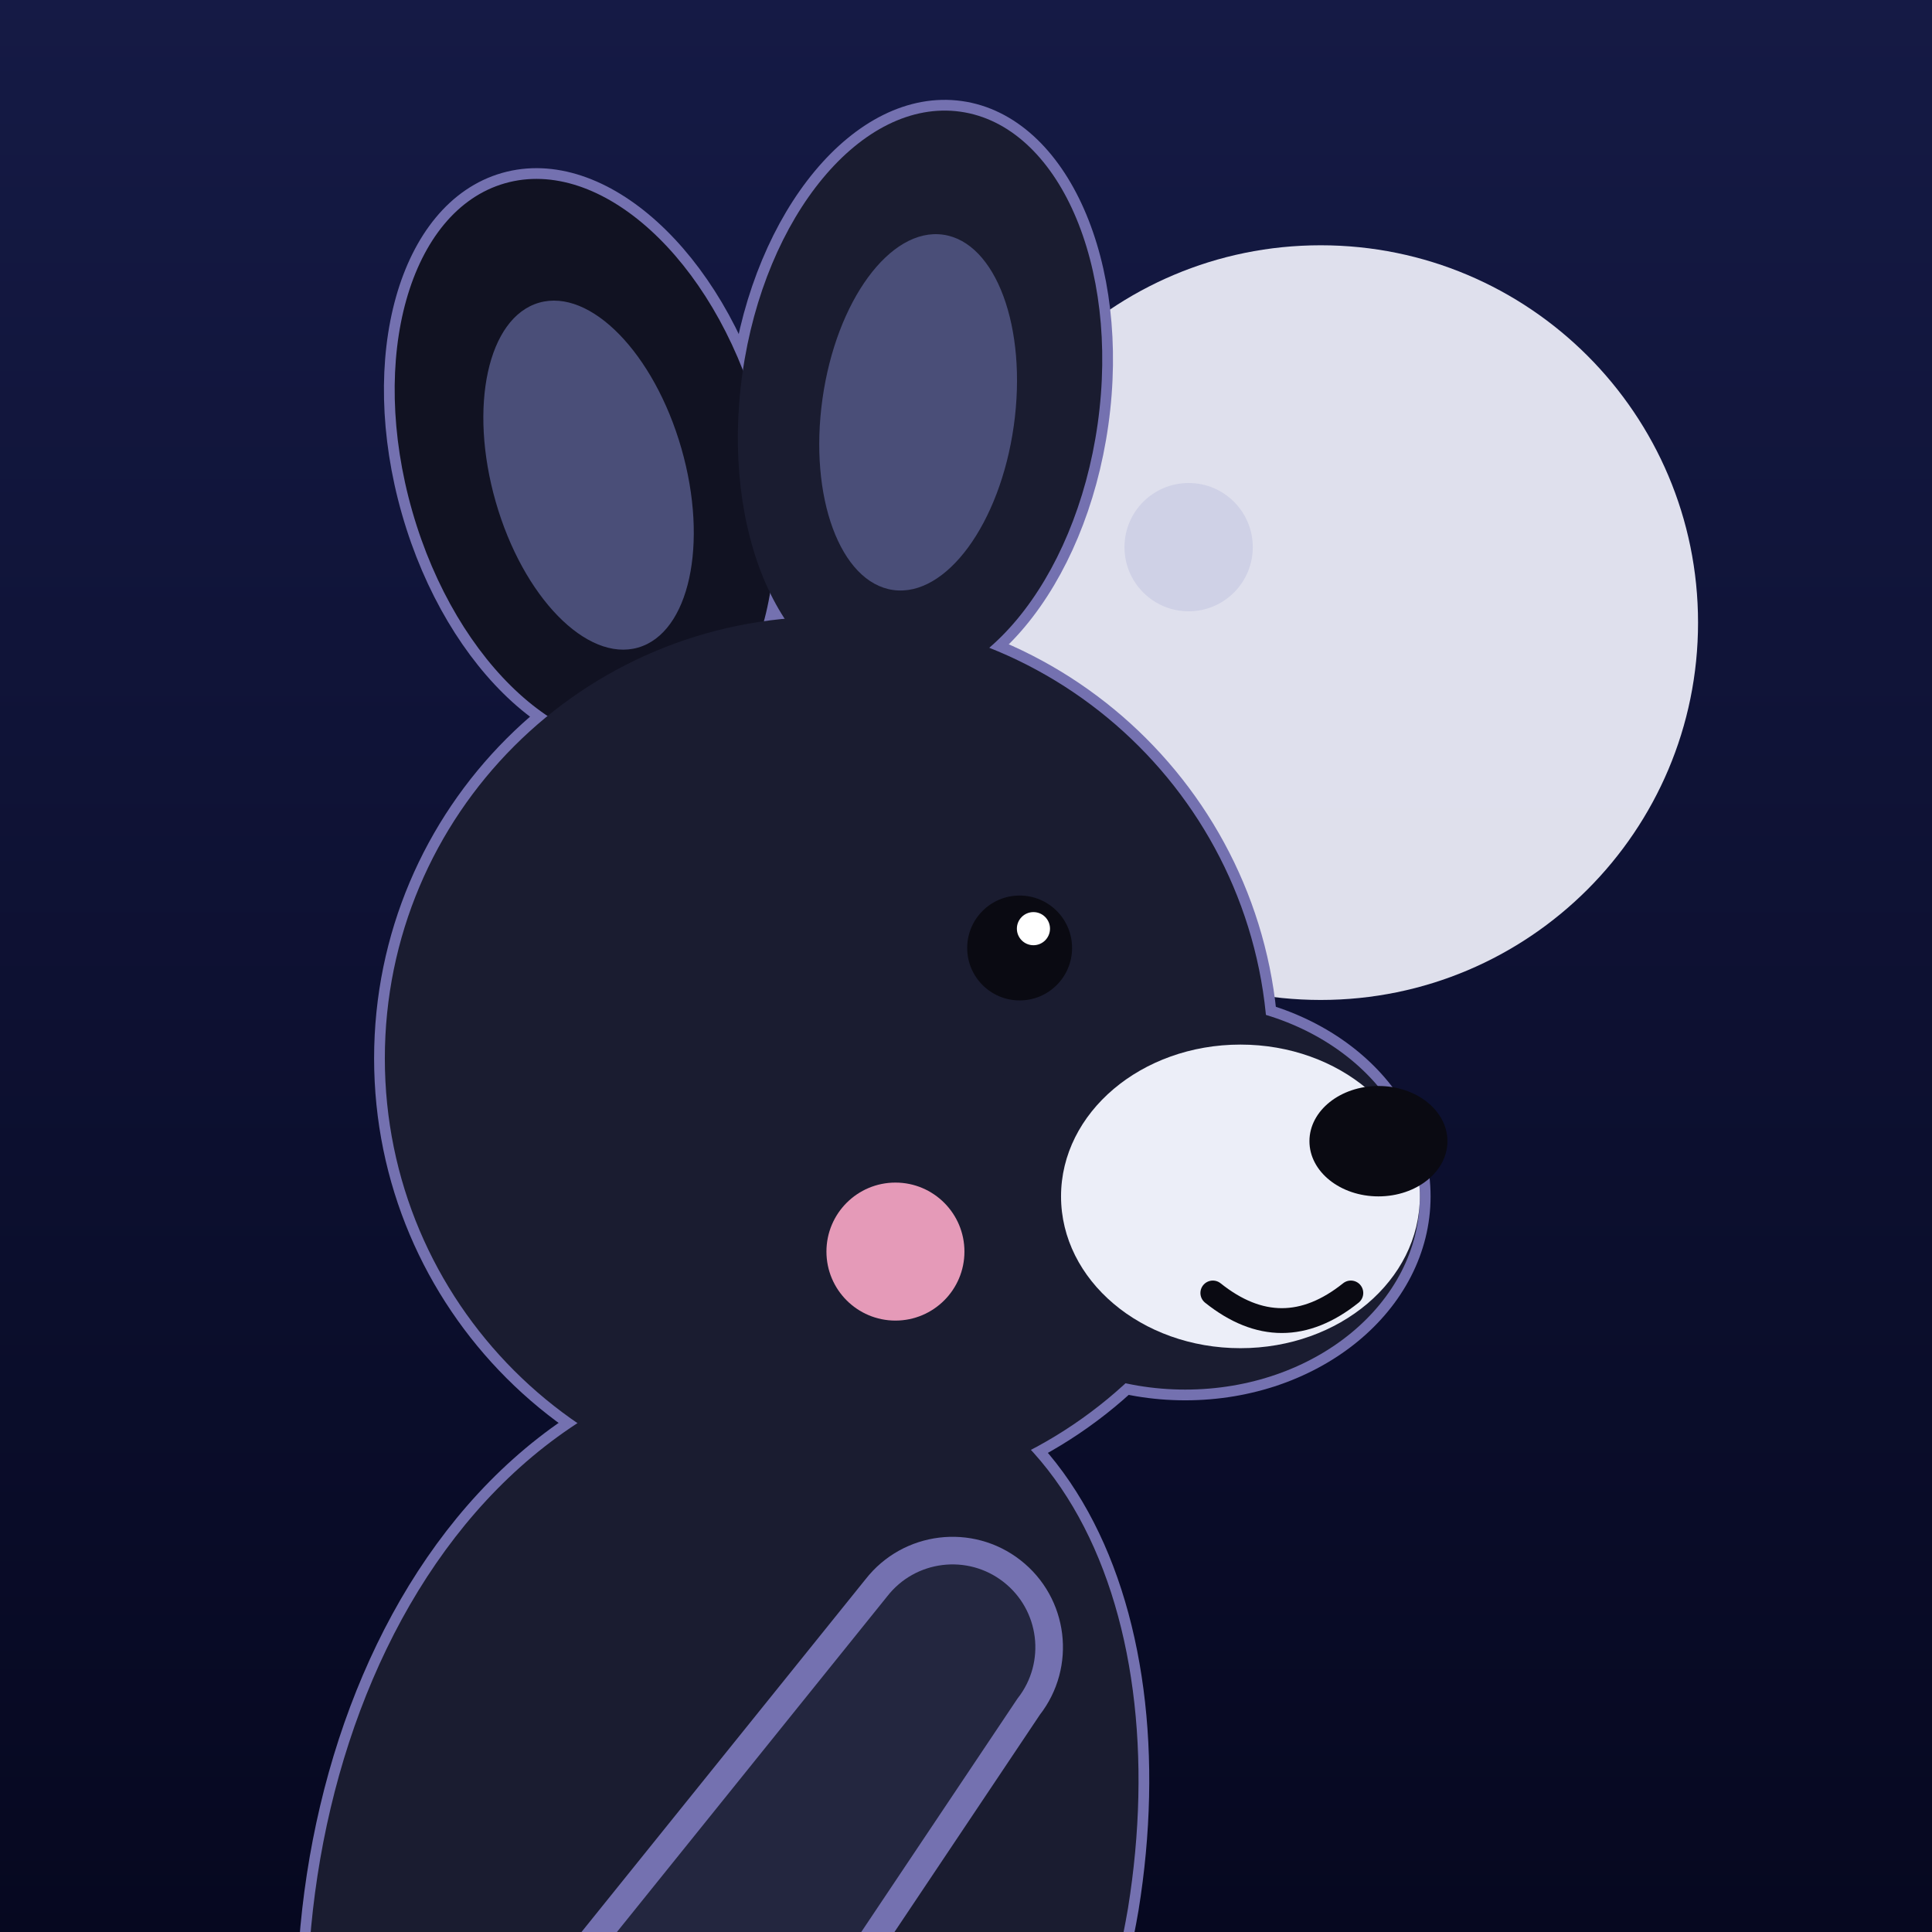
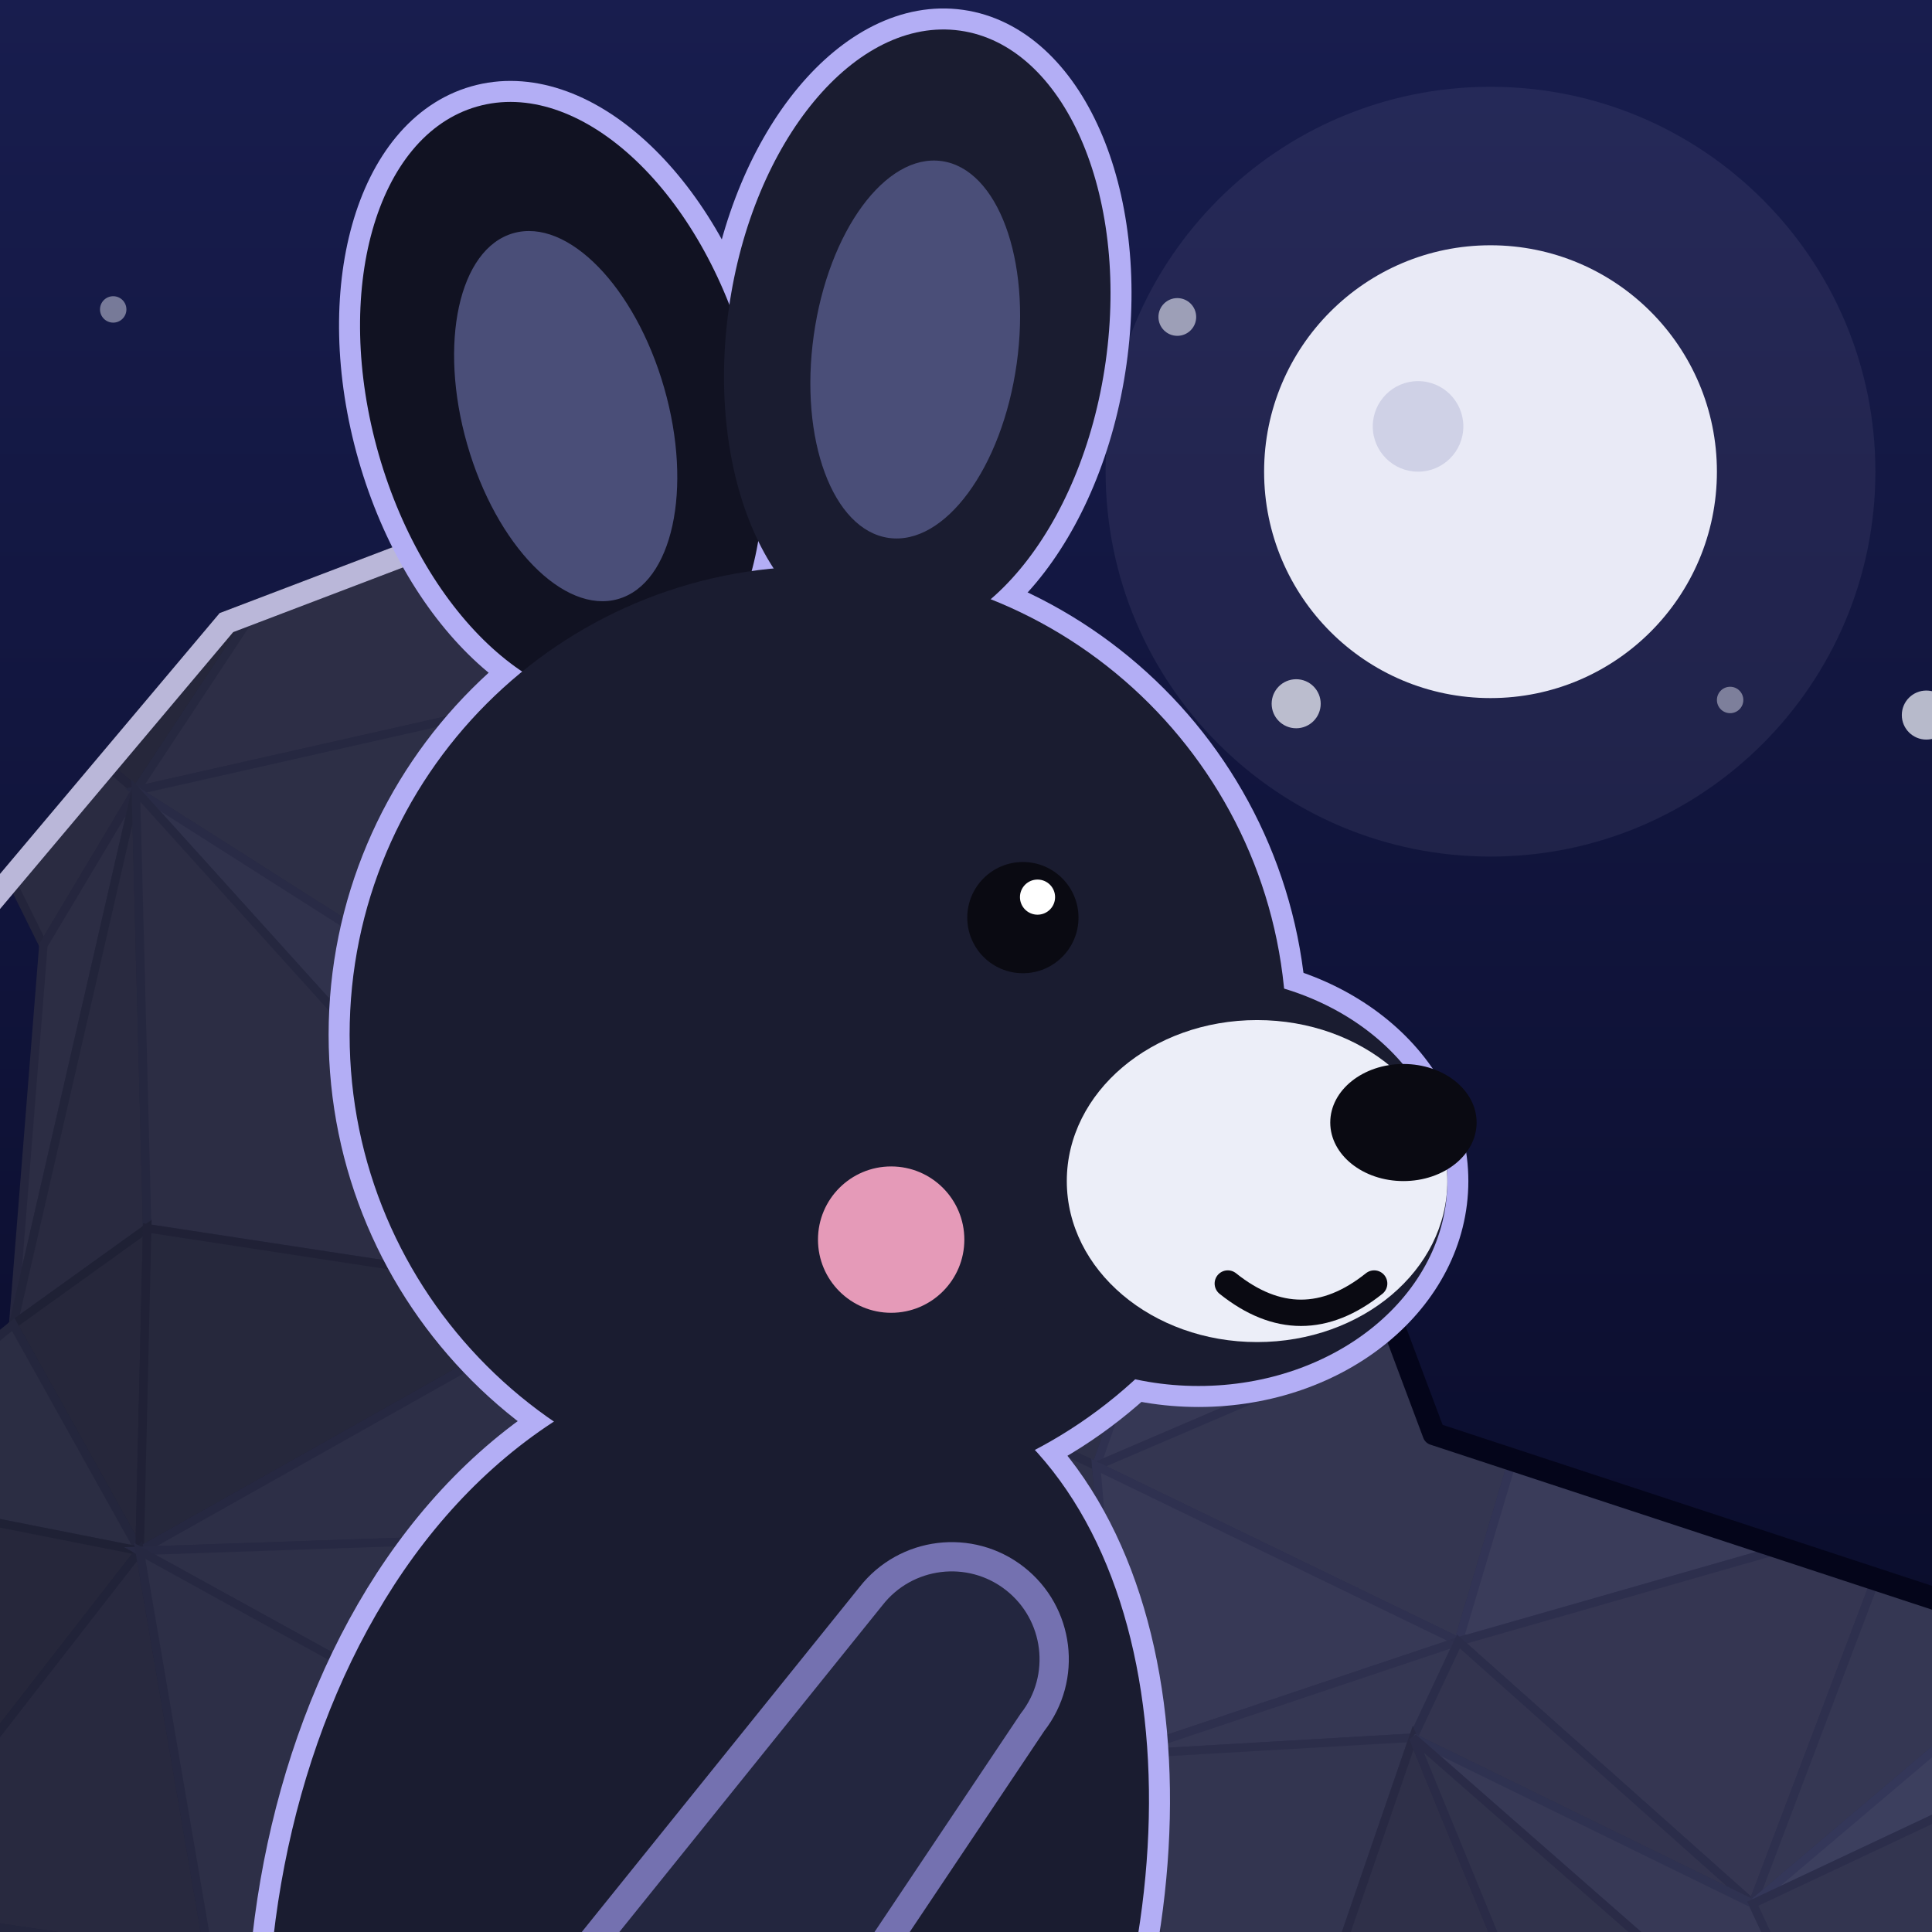
<svg xmlns="http://www.w3.org/2000/svg" viewBox="0 0 1024 1024" width="1024" height="1024" role="img" aria-label="App icon, Profile">
  <defs>
    <clipPath id="ic-profile-1024">
      <rect width="1024" height="1024" rx="0" />
    </clipPath>
    <linearGradient id="ib-profile-1024" x1="0" y1="0" x2="0" y2="1">
-       <stop offset="0" stop-color="#151A45" />
-       <stop offset="1" stop-color="#060820" />
+       <stop offset="0" stop-color="#181D4E" />
+       <stop offset="1" stop-color="#080A26" />
    </linearGradient>
  </defs>
  <g clip-path="url(#ic-profile-1024)">
    <rect width="1024" height="1024" fill="url(#ib-profile-1024)" />
-     <circle cx="700" cy="330" r="200" fill="#E9EAF6" opacity=".95" />
-     <circle cx="630" cy="290" r="34" fill="#CFD1E6" />
-     <svg x="0" y="0" width="1024" height="1024" viewBox="-48 -162 140 140" preserveAspectRatio="xMidYMid slice">
-       <g fill="#7471B0" stroke="#7471B0" stroke-width="1.556" stroke-linejoin="round">
+     <circle cx="917" cy="371" r="7" fill="#EEF0FA" opacity="0.45" />
+     <circle cx="290" cy="162" r="10" fill="#EEF0FA" opacity="0.6" />
+     <circle cx="687" cy="373" r="13" fill="#EEF0FA" opacity="0.75" />
+     <circle cx="60" cy="164" r="7" fill="#EEF0FA" opacity="0.45" />
+     <circle cx="457" cy="375" r="10" fill="#EEF0FA" opacity="0.6" />
+     <circle cx="854" cy="166" r="13" fill="#EEF0FA" opacity="0.75" />
+     <circle cx="227" cy="377" r="7" fill="#EEF0FA" opacity="0.45" />
+     <circle cx="624" cy="168" r="10" fill="#EEF0FA" opacity="0.6" />
+     <circle cx="1021" cy="379" r="13" fill="#EEF0FA" opacity="0.75" />
+     <circle cx="790" cy="250" r="204" fill="#E9E6FF" opacity=".07" />
+     <circle cx="790" cy="250" r="120" fill="#E9EAF6" />
+     <circle cx="751.6" cy="226" r="24" fill="#CFD1E6" />
+     <g>
+       <clipPath id="r-profile-1024">
+         <path d="M-40 1064 L-40 520 L120 330 L330 250 L520 300 L640 430 L700 600 L760 760 L1064 860 L1064 1064Z" />
+       </clipPath>
+       <g clip-path="url(#r-profile-1024)">
+         <path d="M-75,-83L153,-103L-58,132Z" fill="hsl(236 22% 21.5%)" stroke="hsl(236 26% 19.0%)" stroke-width="4.5" />
+         <path d="M153,-103L121,85L-58,132Z" fill="hsl(236 22% 19.0%)" stroke="hsl(236 26% 16.5%)" stroke-width="4.5" />
+         <path d="M153,-103L239,-95L121,85Z" fill="hsl(236 22% 19.0%)" stroke="hsl(236 26% 16.5%)" stroke-width="4.5" />
+         <path d="M239,-95L246,193L121,85Z" fill="hsl(236 22% 24.2%)" stroke="hsl(236 26% 21.7%)" stroke-width="4.5" />
+         <path d="M239,-95L491,1L427,155Z" fill="hsl(236 22% 23.7%)" stroke="hsl(236 26% 21.2%)" stroke-width="4.5" />
+         <path d="M239,-95L427,155L246,193Z" fill="hsl(236 22% 20.5%)" stroke="hsl(236 26% 18.0%)" stroke-width="4.5" />
+         <path d="M491,1L653,-87L705,100Z" fill="hsl(236 22% 27.9%)" stroke="hsl(236 26% 25.4%)" stroke-width="4.5" />
+         <path d="M491,1L705,100L427,155Z" fill="hsl(236 22% 26.0%)" stroke="hsl(236 26% 23.5%)" stroke-width="4.5" />
+         <path d="M653,-87L787,-28L705,100Z" fill="hsl(236 22% 26.5%)" stroke="hsl(236 26% 24.0%)" stroke-width="4.5" />
+         <path d="M787,-28L817,104L705,100Z" fill="hsl(236 22% 24.7%)" stroke="hsl(236 26% 22.2%)" stroke-width="4.5" />
+         <path d="M787,-28L964,-53L942,140Z" fill="hsl(236 22% 24.7%)" stroke="hsl(236 26% 22.2%)" stroke-width="4.5" />
+         <path d="M787,-28L942,140L817,104Z" fill="hsl(236 22% 25.7%)" stroke="hsl(236 26% 23.2%)" stroke-width="4.5" />
+         <path d="M964,-53L1121,-84L942,140Z" fill="hsl(236 22% 25.9%)" stroke="hsl(236 26% 23.4%)" stroke-width="4.5" />
+         <path d="M1121,-84L1083,122L942,140Z" fill="hsl(236 22% 29.5%)" stroke="hsl(236 26% 27.0%)" stroke-width="4.5" />
+         <path d="M1121,-84L1285,-45L1083,122Z" fill="hsl(236 22% 31.0%)" stroke="hsl(236 26% 28.5%)" stroke-width="4.5" />
+         <path d="M1285,-45L1383,178L1083,122Z" fill="hsl(236 22% 30.7%)" stroke="hsl(236 26% 28.2%)" stroke-width="4.5" />
+         <path d="M-58,132L121,85L193,236Z" fill="hsl(236 22% 22.4%)" stroke="hsl(236 26% 19.9%)" stroke-width="4.5" />
+         <path d="M-58,132L193,236L-84,285Z" fill="hsl(236 22% 22.2%)" stroke="hsl(236 26% 19.7%)" stroke-width="4.5" />
+         <path d="M121,85L246,193L307,366Z" fill="hsl(236 22% 19.8%)" stroke="hsl(236 26% 17.3%)" stroke-width="4.5" />
+         <path d="M121,85L307,366L193,236Z" fill="hsl(236 22% 23.3%)" stroke="hsl(236 26% 20.8%)" stroke-width="4.5" />
+         <path d="M246,193L427,155L307,366Z" fill="hsl(236 22% 23.4%)" stroke="hsl(236 26% 20.9%)" stroke-width="4.5" />
+         <path d="M427,155L428,284L307,366Z" fill="hsl(236 22% 21.7%)" stroke="hsl(236 26% 19.2%)" stroke-width="4.5" />
+         <path d="M427,155L705,100L589,253Z" fill="hsl(236 22% 23.9%)" stroke="hsl(236 26% 21.4%)" stroke-width="4.5" />
+         <path d="M427,155L589,253L428,284Z" fill="hsl(236 22% 23.6%)" stroke="hsl(236 26% 21.1%)" stroke-width="4.5" />
+         <path d="M705,100L817,104L751,348Z" fill="hsl(236 22% 24.1%)" stroke="hsl(236 26% 21.6%)" stroke-width="4.5" />
+         <path d="M705,100L751,348L589,253Z" fill="hsl(236 22% 22.7%)" stroke="hsl(236 26% 20.2%)" stroke-width="4.5" />
+         <path d="M817,104L942,140L751,348Z" fill="hsl(236 22% 26.2%)" stroke="hsl(236 26% 23.7%)" stroke-width="4.5" />
+         <path d="M942,140L949,240L751,348Z" fill="hsl(236 22% 24.8%)" stroke="hsl(236 26% 22.3%)" stroke-width="4.5" />
+         <path d="M942,140L1083,122L949,240Z" fill="hsl(236 22% 25.9%)" stroke="hsl(236 26% 23.4%)" stroke-width="4.5" />
+         <path d="M1083,122L1090,335L949,240Z" fill="hsl(236 22% 30.9%)" stroke="hsl(236 26% 28.4%)" stroke-width="4.5" />
+         <path d="M1083,122L1383,178L1090,335Z" fill="hsl(236 22% 30.6%)" stroke="hsl(236 26% 28.1%)" stroke-width="4.5" />
+         <path d="M1383,178L1307,268L1090,335Z" fill="hsl(236 22% 31.0%)" stroke="hsl(236 26% 28.5%)" stroke-width="4.5" />
+         <path d="M-84,285L193,236L72,419Z" fill="hsl(236 22% 19.0%)" stroke="hsl(236 26% 16.5%)" stroke-width="4.5" />
+         <path d="M-84,285L72,419L23,501Z" fill="hsl(236 22% 20.9%)" stroke="hsl(236 26% 18.4%)" stroke-width="4.5" />
+         <path d="M193,236L307,366L72,419Z" fill="hsl(236 22% 22.5%)" stroke="hsl(236 26% 20.0%)" stroke-width="4.5" />
+         <path d="M307,366L245,529L72,419Z" fill="hsl(236 22% 22.6%)" stroke="hsl(236 26% 20.1%)" stroke-width="4.5" />
+         <path d="M307,366L428,284L245,529Z" fill="hsl(236 22% 19.9%)" stroke="hsl(236 26% 17.4%)" stroke-width="4.5" />
+         <path d="M428,284L488,461L245,529Z" fill="hsl(236 22% 23.4%)" stroke="hsl(236 26% 20.9%)" stroke-width="4.5" />
+         <path d="M428,284L589,253L488,461Z" fill="hsl(236 22% 22.6%)" stroke="hsl(236 26% 20.1%)" stroke-width="4.5" />
+         <path d="M589,253L591,403L488,461Z" fill="hsl(236 22% 26.9%)" stroke="hsl(236 26% 24.4%)" stroke-width="4.5" />
+         <path d="M589,253L751,348L591,403Z" fill="hsl(236 22% 22.8%)" stroke="hsl(236 26% 20.3%)" stroke-width="4.5" />
+         <path d="M751,348L839,519L591,403Z" fill="hsl(236 22% 26.3%)" stroke="hsl(236 26% 23.8%)" stroke-width="4.5" />
+         <path d="M751,348L949,240L839,519Z" fill="hsl(236 22% 25.2%)" stroke="hsl(236 26% 22.7%)" stroke-width="4.5" />
+         <path d="M949,240L987,415L839,519Z" fill="hsl(236 22% 27.8%)" stroke="hsl(236 26% 25.3%)" stroke-width="4.5" />
+         <path d="M949,240L1090,335L1212,516Z" fill="hsl(236 22% 29.9%)" stroke="hsl(236 26% 27.4%)" stroke-width="4.5" />
+         <path d="M949,240L1212,516L987,415Z" fill="hsl(236 22% 26.3%)" stroke="hsl(236 26% 23.8%)" stroke-width="4.5" />
+         <path d="M1090,335L1307,268L1324,406Z" fill="hsl(236 22% 31.0%)" stroke="hsl(236 26% 28.5%)" stroke-width="4.5" />
+         <path d="M1090,335L1324,406L1212,516Z" fill="hsl(236 22% 31.0%)" stroke="hsl(236 26% 28.5%)" stroke-width="4.5" />
+         <path d="M23,501L72,419L7,702Z" fill="hsl(236 22% 21.9%)" stroke="hsl(236 26% 19.4%)" stroke-width="4.5" />
+         <path d="M72,419L78,651L7,702Z" fill="hsl(236 22% 20.5%)" stroke="hsl(236 26% 18.0%)" stroke-width="4.5" />
+         <path d="M72,419L245,529L314,687Z" fill="hsl(236 22% 24.3%)" stroke="hsl(236 26% 21.8%)" stroke-width="4.5" />
+         <path d="M72,419L314,687L78,651Z" fill="hsl(236 22% 22.0%)" stroke="hsl(236 26% 19.5%)" stroke-width="4.5" />
+         <path d="M245,529L488,461L314,687Z" fill="hsl(236 22% 24.5%)" stroke="hsl(236 26% 22.0%)" stroke-width="4.5" />
+         <path d="M488,461L534,599L314,687Z" fill="hsl(236 22% 21.5%)" stroke="hsl(236 26% 19.0%)" stroke-width="4.5" />
+         <path d="M488,461L591,403L639,611Z" fill="hsl(236 22% 22.2%)" stroke="hsl(236 26% 19.7%)" stroke-width="4.5" />
+         <path d="M488,461L639,611L534,599Z" fill="hsl(236 22% 27.1%)" stroke="hsl(236 26% 24.6%)" stroke-width="4.5" />
+         <path d="M591,403L839,519L833,669Z" fill="hsl(236 22% 24.1%)" stroke="hsl(236 26% 21.6%)" stroke-width="4.5" />
+         <path d="M591,403L833,669L639,611Z" fill="hsl(236 22% 23.8%)" stroke="hsl(236 26% 21.3%)" stroke-width="4.5" />
+         <path d="M839,519L987,415L1038,577Z" fill="hsl(236 22% 26.3%)" stroke="hsl(236 26% 23.8%)" stroke-width="4.5" />
+         <path d="M839,519L1038,577L833,669Z" fill="hsl(236 22% 30.4%)" stroke="hsl(236 26% 27.9%)" stroke-width="4.5" />
+         <path d="M987,415L1212,516L1038,577Z" fill="hsl(236 22% 31.0%)" stroke="hsl(236 26% 28.5%)" stroke-width="4.5" />
+         <path d="M1212,516L1190,703L1038,577Z" fill="hsl(236 22% 28.4%)" stroke="hsl(236 26% 25.9%)" stroke-width="4.5" />
+         <path d="M1212,516L1324,406L1190,703Z" fill="hsl(236 22% 31.0%)" stroke="hsl(236 26% 28.5%)" stroke-width="4.5" />
+         <path d="M1324,406L1284,621L1190,703Z" fill="hsl(236 22% 30.0%)" stroke="hsl(236 26% 27.5%)" stroke-width="4.5" />
+         <path d="M7,702L78,651L74,822Z" fill="hsl(236 22% 19.0%)" stroke="hsl(236 26% 16.5%)" stroke-width="4.5" />
+         <path d="M7,702L74,822L-98,788Z" fill="hsl(236 22% 21.6%)" stroke="hsl(236 26% 19.1%)" stroke-width="4.5" />
+         <path d="M78,651L314,687L74,822Z" fill="hsl(236 22% 19.3%)" stroke="hsl(236 26% 16.8%)" stroke-width="4.5" />
+         <path d="M314,687L278,815L74,822Z" fill="hsl(236 22% 22.7%)" stroke="hsl(236 26% 20.2%)" stroke-width="4.5" />
+         <path d="M314,687L534,599L278,815Z" fill="hsl(236 22% 20.4%)" stroke="hsl(236 26% 17.9%)" stroke-width="4.5" />
+         <path d="M534,599L515,746L278,815Z" fill="hsl(236 22% 25.1%)" stroke="hsl(236 26% 22.6%)" stroke-width="4.5" />
+         <path d="M534,599L639,611L515,746Z" fill="hsl(236 22% 27.1%)" stroke="hsl(236 26% 24.6%)" stroke-width="4.5" />
+         <path d="M639,611L581,777L515,746Z" fill="hsl(236 22% 23.2%)" stroke="hsl(236 26% 20.7%)" stroke-width="4.5" />
+         <path d="M639,611L833,669L581,777Z" fill="hsl(236 22% 27.3%)" stroke="hsl(236 26% 24.8%)" stroke-width="4.5" />
+         <path d="M833,669L773,870L581,777Z" fill="hsl(236 22% 26.0%)" stroke="hsl(236 26% 23.5%)" stroke-width="4.5" />
+         <path d="M833,669L1038,577L1007,803Z" fill="hsl(236 22% 30.4%)" stroke="hsl(236 26% 27.9%)" stroke-width="4.5" />
+         <path d="M833,669L1007,803L773,870Z" fill="hsl(236 22% 29.0%)" stroke="hsl(236 26% 26.5%)" stroke-width="4.5" />
+         <path d="M1038,577L1190,703L1007,803Z" fill="hsl(236 22% 29.2%)" stroke="hsl(236 26% 26.7%)" stroke-width="4.5" />
+         <path d="M1190,703L1145,826L1007,803Z" fill="hsl(236 22% 27.5%)" stroke="hsl(236 26% 25.0%)" stroke-width="4.5" />
+         <path d="M1190,703L1284,621L1279,799Z" fill="hsl(236 22% 31.0%)" stroke="hsl(236 26% 28.5%)" stroke-width="4.5" />
+         <path d="M1190,703L1279,799L1145,826Z" fill="hsl(236 22% 31.0%)" stroke="hsl(236 26% 28.5%)" stroke-width="4.5" />
+         <path d="M-98,788L74,822L-73,1011Z" fill="hsl(236 22% 19.0%)" stroke="hsl(236 26% 16.5%)" stroke-width="4.5" />
+         <path d="M74,822L111,1038L-73,1011Z" fill="hsl(236 22% 20.1%)" stroke="hsl(236 26% 17.6%)" stroke-width="4.5" />
+         <path d="M74,822L278,815L308,951Z" fill="hsl(236 22% 23.2%)" stroke="hsl(236 26% 20.7%)" stroke-width="4.5" />
+         <path d="M74,822L308,951L111,1038Z" fill="hsl(236 22% 22.8%)" stroke="hsl(236 26% 20.3%)" stroke-width="4.5" />
+         <path d="M278,815L515,746L517,1044Z" fill="hsl(236 22% 25.8%)" stroke="hsl(236 26% 23.3%)" stroke-width="4.5" />
+         <path d="M278,815L517,1044L308,951Z" fill="hsl(236 22% 21.9%)" stroke="hsl(236 26% 19.4%)" stroke-width="4.5" />
+         <path d="M515,746L581,777L594,930Z" fill="hsl(236 22% 23.7%)" stroke="hsl(236 26% 21.2%)" stroke-width="4.5" />
+         <path d="M515,746L594,930L517,1044Z" fill="hsl(236 22% 21.7%)" stroke="hsl(236 26% 19.2%)" stroke-width="4.5" />
+         <path d="M581,777L773,870L594,930Z" fill="hsl(236 22% 27.5%)" stroke="hsl(236 26% 25.0%)" stroke-width="4.5" />
+         <path d="M773,870L749,921L594,930Z" fill="hsl(236 22% 26.7%)" stroke="hsl(236 26% 24.2%)" stroke-width="4.5" />
+         <path d="M773,870L1007,803L929,1009Z" fill="hsl(236 22% 26.4%)" stroke="hsl(236 26% 23.9%)" stroke-width="4.5" />
+         <path d="M773,870L929,1009L749,921Z" fill="hsl(236 22% 25.4%)" stroke="hsl(236 26% 22.9%)" stroke-width="4.5" />
+         <path d="M1007,803L1145,826L929,1009Z" fill="hsl(236 22% 26.8%)" stroke="hsl(236 26% 24.3%)" stroke-width="4.5" />
+         <path d="M1145,826L1116,921L929,1009Z" fill="hsl(236 22% 30.3%)" stroke="hsl(236 26% 27.8%)" stroke-width="4.5" />
+         <path d="M1145,826L1279,799L1116,921Z" fill="hsl(236 22% 27.5%)" stroke="hsl(236 26% 25.0%)" stroke-width="4.5" />
+         <path d="M1279,799L1378,973L1116,921Z" fill="hsl(236 22% 31.0%)" stroke="hsl(236 26% 28.5%)" stroke-width="4.5" />
+         <path d="M-73,1011L111,1038L156,1099Z" fill="hsl(236 22% 21.5%)" stroke="hsl(236 26% 19.0%)" stroke-width="4.5" />
+         <path d="M-73,1011L156,1099L-34,1197Z" fill="hsl(236 22% 20.2%)" stroke="hsl(236 26% 17.7%)" stroke-width="4.5" />
+         <path d="M111,1038L308,951L322,1154Z" fill="hsl(236 22% 24.6%)" stroke="hsl(236 26% 22.1%)" stroke-width="4.5" />
+         <path d="M111,1038L322,1154L156,1099Z" fill="hsl(236 22% 20.8%)" stroke="hsl(236 26% 18.3%)" stroke-width="4.5" />
+         <path d="M308,951L517,1044L322,1154Z" fill="hsl(236 22% 21.5%)" stroke="hsl(236 26% 19.0%)" stroke-width="4.5" />
+         <path d="M517,1044L533,1082L322,1154Z" fill="hsl(236 22% 22.6%)" stroke="hsl(236 26% 20.1%)" stroke-width="4.5" />
+         <path d="M517,1044L594,930L533,1082Z" fill="hsl(236 22% 24.3%)" stroke="hsl(236 26% 21.8%)" stroke-width="4.5" />
+         <path d="M594,930L651,1206L533,1082Z" fill="hsl(236 22% 25.0%)" stroke="hsl(236 26% 22.5%)" stroke-width="4.5" />
+         <path d="M594,930L749,921L651,1206Z" fill="hsl(236 22% 25.6%)" stroke="hsl(236 26% 23.1%)" stroke-width="4.5" />
+         <path d="M749,921L849,1165L651,1206Z" fill="hsl(236 22% 23.5%)" stroke="hsl(236 26% 21.0%)" stroke-width="4.5" />
+         <path d="M749,921L929,1009L984,1127Z" fill="hsl(236 22% 27.6%)" stroke="hsl(236 26% 25.1%)" stroke-width="4.5" />
+         <path d="M749,921L984,1127L849,1165Z" fill="hsl(236 22% 24.5%)" stroke="hsl(236 26% 22.0%)" stroke-width="4.5" />
+         <path d="M929,1009L1116,921L984,1127Z" fill="hsl(236 22% 25.7%)" stroke="hsl(236 26% 23.2%)" stroke-width="4.5" />
+         <path d="M1116,921L1102,1136L984,1127Z" fill="hsl(236 22% 28.6%)" stroke="hsl(236 26% 26.1%)" stroke-width="4.5" />
+         <path d="M1116,921L1378,973L1367,1109Z" fill="hsl(236 22% 28.2%)" stroke="hsl(236 26% 25.7%)" stroke-width="4.5" />
+         <path d="M1116,921L1367,1109L1102,1136Z" fill="hsl(236 22% 28.9%)" stroke="hsl(236 26% 26.4%)" stroke-width="4.5" />
+         <path d="M-34,1197L156,1099L27,1355Z" fill="hsl(236 22% 19.0%)" stroke="hsl(236 26% 16.5%)" stroke-width="4.5" />
+         <path d="M156,1099L164,1365L27,1355Z" fill="hsl(236 22% 19.0%)" stroke="hsl(236 26% 16.5%)" stroke-width="4.5" />
+         <path d="M156,1099L322,1154L164,1365Z" fill="hsl(236 22% 21.8%)" stroke="hsl(236 26% 19.3%)" stroke-width="4.5" />
+         <path d="M322,1154L285,1258L164,1365Z" fill="hsl(236 22% 20.9%)" stroke="hsl(236 26% 18.4%)" stroke-width="4.5" />
+         <path d="M322,1154L533,1082L285,1258Z" fill="hsl(236 22% 21.1%)" stroke="hsl(236 26% 18.6%)" stroke-width="4.5" />
+         <path d="M533,1082L537,1303L285,1258Z" fill="hsl(236 22% 23.4%)" stroke="hsl(236 26% 20.9%)" stroke-width="4.5" />
+         <path d="M533,1082L651,1206L647,1335Z" fill="hsl(236 22% 26.8%)" stroke="hsl(236 26% 24.3%)" stroke-width="4.5" />
+         <path d="M533,1082L647,1335L537,1303Z" fill="hsl(236 22% 22.4%)" stroke="hsl(236 26% 19.9%)" stroke-width="4.5" />
+         <path d="M651,1206L849,1165L875,1375Z" fill="hsl(236 22% 25.8%)" stroke="hsl(236 26% 23.3%)" stroke-width="4.5" />
+         <path d="M651,1206L875,1375L647,1335Z" fill="hsl(236 22% 28.6%)" stroke="hsl(236 26% 26.1%)" stroke-width="4.5" />
+         <path d="M849,1165L984,1127L1017,1253Z" fill="hsl(236 22% 28.9%)" stroke="hsl(236 26% 26.4%)" stroke-width="4.5" />
+         <path d="M849,1165L1017,1253L875,1375Z" fill="hsl(236 22% 29.6%)" stroke="hsl(236 26% 27.1%)" stroke-width="4.5" />
+         <path d="M984,1127L1102,1136L1184,1262Z" fill="hsl(236 22% 30.9%)" stroke="hsl(236 26% 28.4%)" stroke-width="4.5" />
+         <path d="M984,1127L1184,1262L1017,1253Z" fill="hsl(236 22% 27.3%)" stroke="hsl(236 26% 24.8%)" stroke-width="4.5" />
+         <path d="M1102,1136L1367,1109L1324,1373Z" fill="hsl(236 22% 31.0%)" stroke="hsl(236 26% 28.5%)" stroke-width="4.5" />
+         <path d="M1102,1136L1324,1373L1184,1262Z" fill="hsl(236 22% 29.5%)" stroke="hsl(236 26% 27.0%)" stroke-width="4.5" />
+       </g>
+       <path d="M-40 1064 L-40 520 L120 330 L330 250 L520 300 L640 430 L700 600 L760 760 L1064 860 L1064 1064Z" fill="none" stroke="#04051A" stroke-width="12" stroke-linejoin="round" />
+       <path d="M-40 520 L120 330 L330 250 L520 300 L640 430" fill="none" stroke="#D9D6FA" stroke-width="12" stroke-linecap="round" opacity=".85" />
+     </g>
+     <svg x="0" y="0" width="1024" height="1024" viewBox="-44 -156 132 132" preserveAspectRatio="xMidYMid slice">
+       <g fill="#B3AEF5" stroke="#B3AEF5" stroke-width="2.87" stroke-linejoin="round">
        <g transform="translate(0 0)">
          <g data-part="body" transform="translate(0 0) rotate(4)">
            <g data-part="tail" transform="translate(-18 -4) rotate(-6)">
              <g>
                <path d="M4 -16 C-18 -14 -40 0 -54 18 C-58 24 -53 30 -47 26 C-32 16 -16 12 4 12Z" />
              </g>
            </g>
            <g data-part="thighFar" transform="translate(-4 -12) rotate(4)">
              <g data-part="shinFar" transform="translate(12 28) rotate(10)">
                <g>
                  <path d="M-6 0 L-5 16 A5 5 0 0 0 5 16 L6 0 A6 6 0 0 0 -6 0Z" />
                </g>
                <g data-part="shoeFar" transform="translate(0 20) rotate(-14)">
                  <g>
                    <g transform="scale(1.2)">
                      <path d="M-6 -12 C-12 -10 -13 4 -9 11 C-2 13 8 10 16 10 C22 10 27 12 30 11 C33 9 31 3 26 0 C20 -4 12 -6 7 -11 C3 -15 -2 -14 -6 -12Z" fill="#0B0C16" />
                    </g>
                  </g>
                </g>
              </g>
              <g>
                <ellipse cx="6" cy="12" rx="19" ry="22" transform="rotate(-20 6 12)" />
              </g>
            </g>
            <g data-part="armFar" transform="translate(12 -46) rotate(14)">
              <g>
                <path d="M-7 0 L-7.5 34 A8.5 8.5 0 0 0 9.5 34 L7 0 A7 7 0 0 0 -7 0Z" />
              </g>
            </g>
            <g>
              <path d="M-24 0 C-32 -24 -24 -58 2 -64 C24 -68 34 -48 32 -26 C30 -6 20 6 2 8 C-12 9 -20 6 -24 0Z" />
            </g>
            <g data-part="head" transform="translate(8 -56) rotate(-4)">
              <g data-part="earFar" transform="translate(-12 -54) rotate(-16)">
                <g>
                  <ellipse cx="0" cy="-20" rx="13" ry="21" />
                </g>
              </g>
              <g>
                <circle cx="0" cy="-30" r="32" />
                <ellipse cx="26" cy="-20" rx="17" ry="14" />
              </g>
              <g data-part="earNear" transform="translate(4 -58) rotate(8)">
                <g>
                  <ellipse cx="0" cy="-20" rx="13" ry="21" />
                </g>
              </g>
            </g>
            <g data-part="thighNear" transform="translate(2 -10) rotate(-6)">
              <g data-part="shinNear" transform="translate(12 28) rotate(18)">
                <g>
                  <path d="M-6 0 L-5 16 A5 5 0 0 0 5 16 L6 0 A6 6 0 0 0 -6 0Z" />
                </g>
                <g data-part="shoeNear" transform="translate(0 20) rotate(-12)">
                  <g>
                    <g transform="scale(1.2)">
                      <path d="M-6 -12 C-12 -10 -13 4 -9 11 C-2 13 8 10 16 10 C22 10 27 12 30 11 C33 9 31 3 26 0 C20 -4 12 -6 7 -11 C3 -15 -2 -14 -6 -12Z" fill="#0B0C16" />
                    </g>
                  </g>
                </g>
              </g>
              <g>
                <ellipse cx="6" cy="12" rx="19" ry="22" transform="rotate(-20 6 12)" />
              </g>
            </g>
            <g data-part="armNear" transform="translate(18 -44) rotate(34)">
              <g>
                <path d="M-7 0 L-7.5 34 A8.5 8.5 0 0 0 9.5 34 L7 0 A7 7 0 0 0 -7 0Z" />
              </g>
            </g>
          </g>
        </g>
      </g>
      <g transform="translate(0 0)">
        <g data-part="body" transform="translate(0 0) rotate(4)">
          <g data-part="tail" transform="translate(-18 -4) rotate(-6)">
            <g fill="#1A1C30">
              <path d="M4 -16 C-18 -14 -40 0 -54 18 C-58 24 -53 30 -47 26 C-32 16 -16 12 4 12Z" />
            </g>
          </g>
          <g data-part="thighFar" transform="translate(-4 -12) rotate(4)">
            <g data-part="shinFar" transform="translate(12 28) rotate(10)">
              <g fill="#111222">
                <path d="M-6 0 L-5 16 A5 5 0 0 0 5 16 L6 0 A6 6 0 0 0 -6 0Z" />
              </g>
              <g data-part="shoeFar" transform="translate(0 20) rotate(-14)">
                <g fill="#1A1C30">
                  <g transform="scale(1.2)">
                    <path d="M-6 -12 C-12 -10 -13 4 -9 11 C-2 13 8 10 16 10 C22 10 27 12 30 11 C33 9 31 3 26 0 C20 -4 12 -6 7 -11 C3 -15 -2 -14 -6 -12Z" fill="#0B0C16" />
                    <g data-detail="">
                      <path d="M-7 -10 L-12 -17 C-12 -20 -8 -21 -6 -19 L-3 -12Z" fill="#A99CF0" />
                      <path d="M-5 -10 C-10 -7 -10 2 -7 6 C0 7 9 5 16 6 C19 4 20 1 19 -2 C14 -4 9 -7 6 -10 C2 -13 -2 -12 -5 -10Z" fill="#A99CF0" />
-                       <path d="M0 -11 L3 4 M7 -8 L10 5" stroke="#ECEEF8" stroke-width="3.4" stroke-linecap="round" />
+                       <path d="M3 -11 L6 5" stroke="#ECEEF8" stroke-width="5" stroke-linecap="round" />
                    </g>
                  </g>
                </g>
              </g>
            </g>
            <g fill="#111222">
              <ellipse cx="6" cy="12" rx="19" ry="22" transform="rotate(-20 6 12)" />
            </g>
          </g>
          <g data-part="armFar" transform="translate(12 -46) rotate(14)">
            <g fill="#111222">
              <path d="M-7 0 L-7.5 34 A8.5 8.5 0 0 0 9.5 34 L7 0 A7 7 0 0 0 -7 0Z" />
            </g>
          </g>
          <g fill="#1A1C30">
            <path d="M-24 0 C-32 -24 -24 -58 2 -64 C24 -68 34 -48 32 -26 C30 -6 20 6 2 8 C-12 9 -20 6 -24 0Z" />
          </g>
          <g data-part="head" transform="translate(8 -56) rotate(-4)">
            <g data-part="earFar" transform="translate(-12 -54) rotate(-16)">
              <g fill="#111222">
                <ellipse cx="0" cy="-20" rx="13" ry="21" />
                <g data-detail="">
                  <ellipse cx="0" cy="-19" rx="7" ry="13" fill="#4A4E78" />
                </g>
              </g>
            </g>
            <g fill="#1A1C30">
              <circle cx="0" cy="-30" r="32" />
              <ellipse cx="26" cy="-20" rx="17" ry="14" />
              <g data-detail="">
                <ellipse cx="30" cy="-20" rx="13" ry="11" fill="#ECEEF8" />
                <ellipse cx="40" cy="-24" rx="5" ry="4" fill="#0A0A12" />
                <path d="M28 -13 Q33 -9 38 -13" fill="none" stroke="#0A0A12" stroke-width="1.8" stroke-linecap="round" />
                <circle data-eye="" cx="14" cy="-38" r="3.8" fill="#0A0A12" />
                <circle data-glint="" cx="15" cy="-39.4" r="1.2" fill="#fff" />
                <circle data-blush="" cx="5" cy="-16" r="5" fill="#E59AB8" />
              </g>
            </g>
            <g data-part="earNear" transform="translate(4 -58) rotate(8)">
              <g fill="#1A1C30">
                <ellipse cx="0" cy="-20" rx="13" ry="21" />
                <g data-detail="">
                  <ellipse cx="0" cy="-19" rx="7" ry="13" fill="#4A4E78" />
                </g>
              </g>
            </g>
          </g>
          <g data-part="thighNear" transform="translate(2 -10) rotate(-6)">
            <g data-part="shinNear" transform="translate(12 28) rotate(18)">
              <g fill="#1A1C30">
                <path d="M-6 0 L-5 16 A5 5 0 0 0 5 16 L6 0 A6 6 0 0 0 -6 0Z" />
              </g>
              <g data-part="shoeNear" transform="translate(0 20) rotate(-12)">
                <g fill="#1A1C30">
                  <g transform="scale(1.2)">
                    <path d="M-6 -12 C-12 -10 -13 4 -9 11 C-2 13 8 10 16 10 C22 10 27 12 30 11 C33 9 31 3 26 0 C20 -4 12 -6 7 -11 C3 -15 -2 -14 -6 -12Z" fill="#0B0C16" />
                    <g data-detail="">
                      <path d="M-7 -10 L-12 -17 C-12 -20 -8 -21 -6 -19 L-3 -12Z" fill="#A99CF0" />
                      <path d="M-5 -10 C-10 -7 -10 2 -7 6 C0 7 9 5 16 6 C19 4 20 1 19 -2 C14 -4 9 -7 6 -10 C2 -13 -2 -12 -5 -10Z" fill="#A99CF0" />
-                       <path d="M0 -11 L3 4 M7 -8 L10 5" stroke="#ECEEF8" stroke-width="3.4" stroke-linecap="round" />
+                       <path d="M3 -11 L6 5" stroke="#ECEEF8" stroke-width="5" stroke-linecap="round" />
                    </g>
                  </g>
                </g>
              </g>
            </g>
            <g fill="#1A1C30">
              <ellipse cx="6" cy="12" rx="19" ry="22" transform="rotate(-20 6 12)" />
            </g>
          </g>
          <g data-part="armNear" transform="translate(18 -44) rotate(34)">
            <g fill="#23263F" stroke="#7471B0" stroke-width="2">
              <path d="M-7 0 L-7.5 34 A8.5 8.5 0 0 0 9.5 34 L7 0 A7 7 0 0 0 -7 0Z" />
            </g>
          </g>
        </g>
      </g>
    </svg>
  </g>
</svg>
